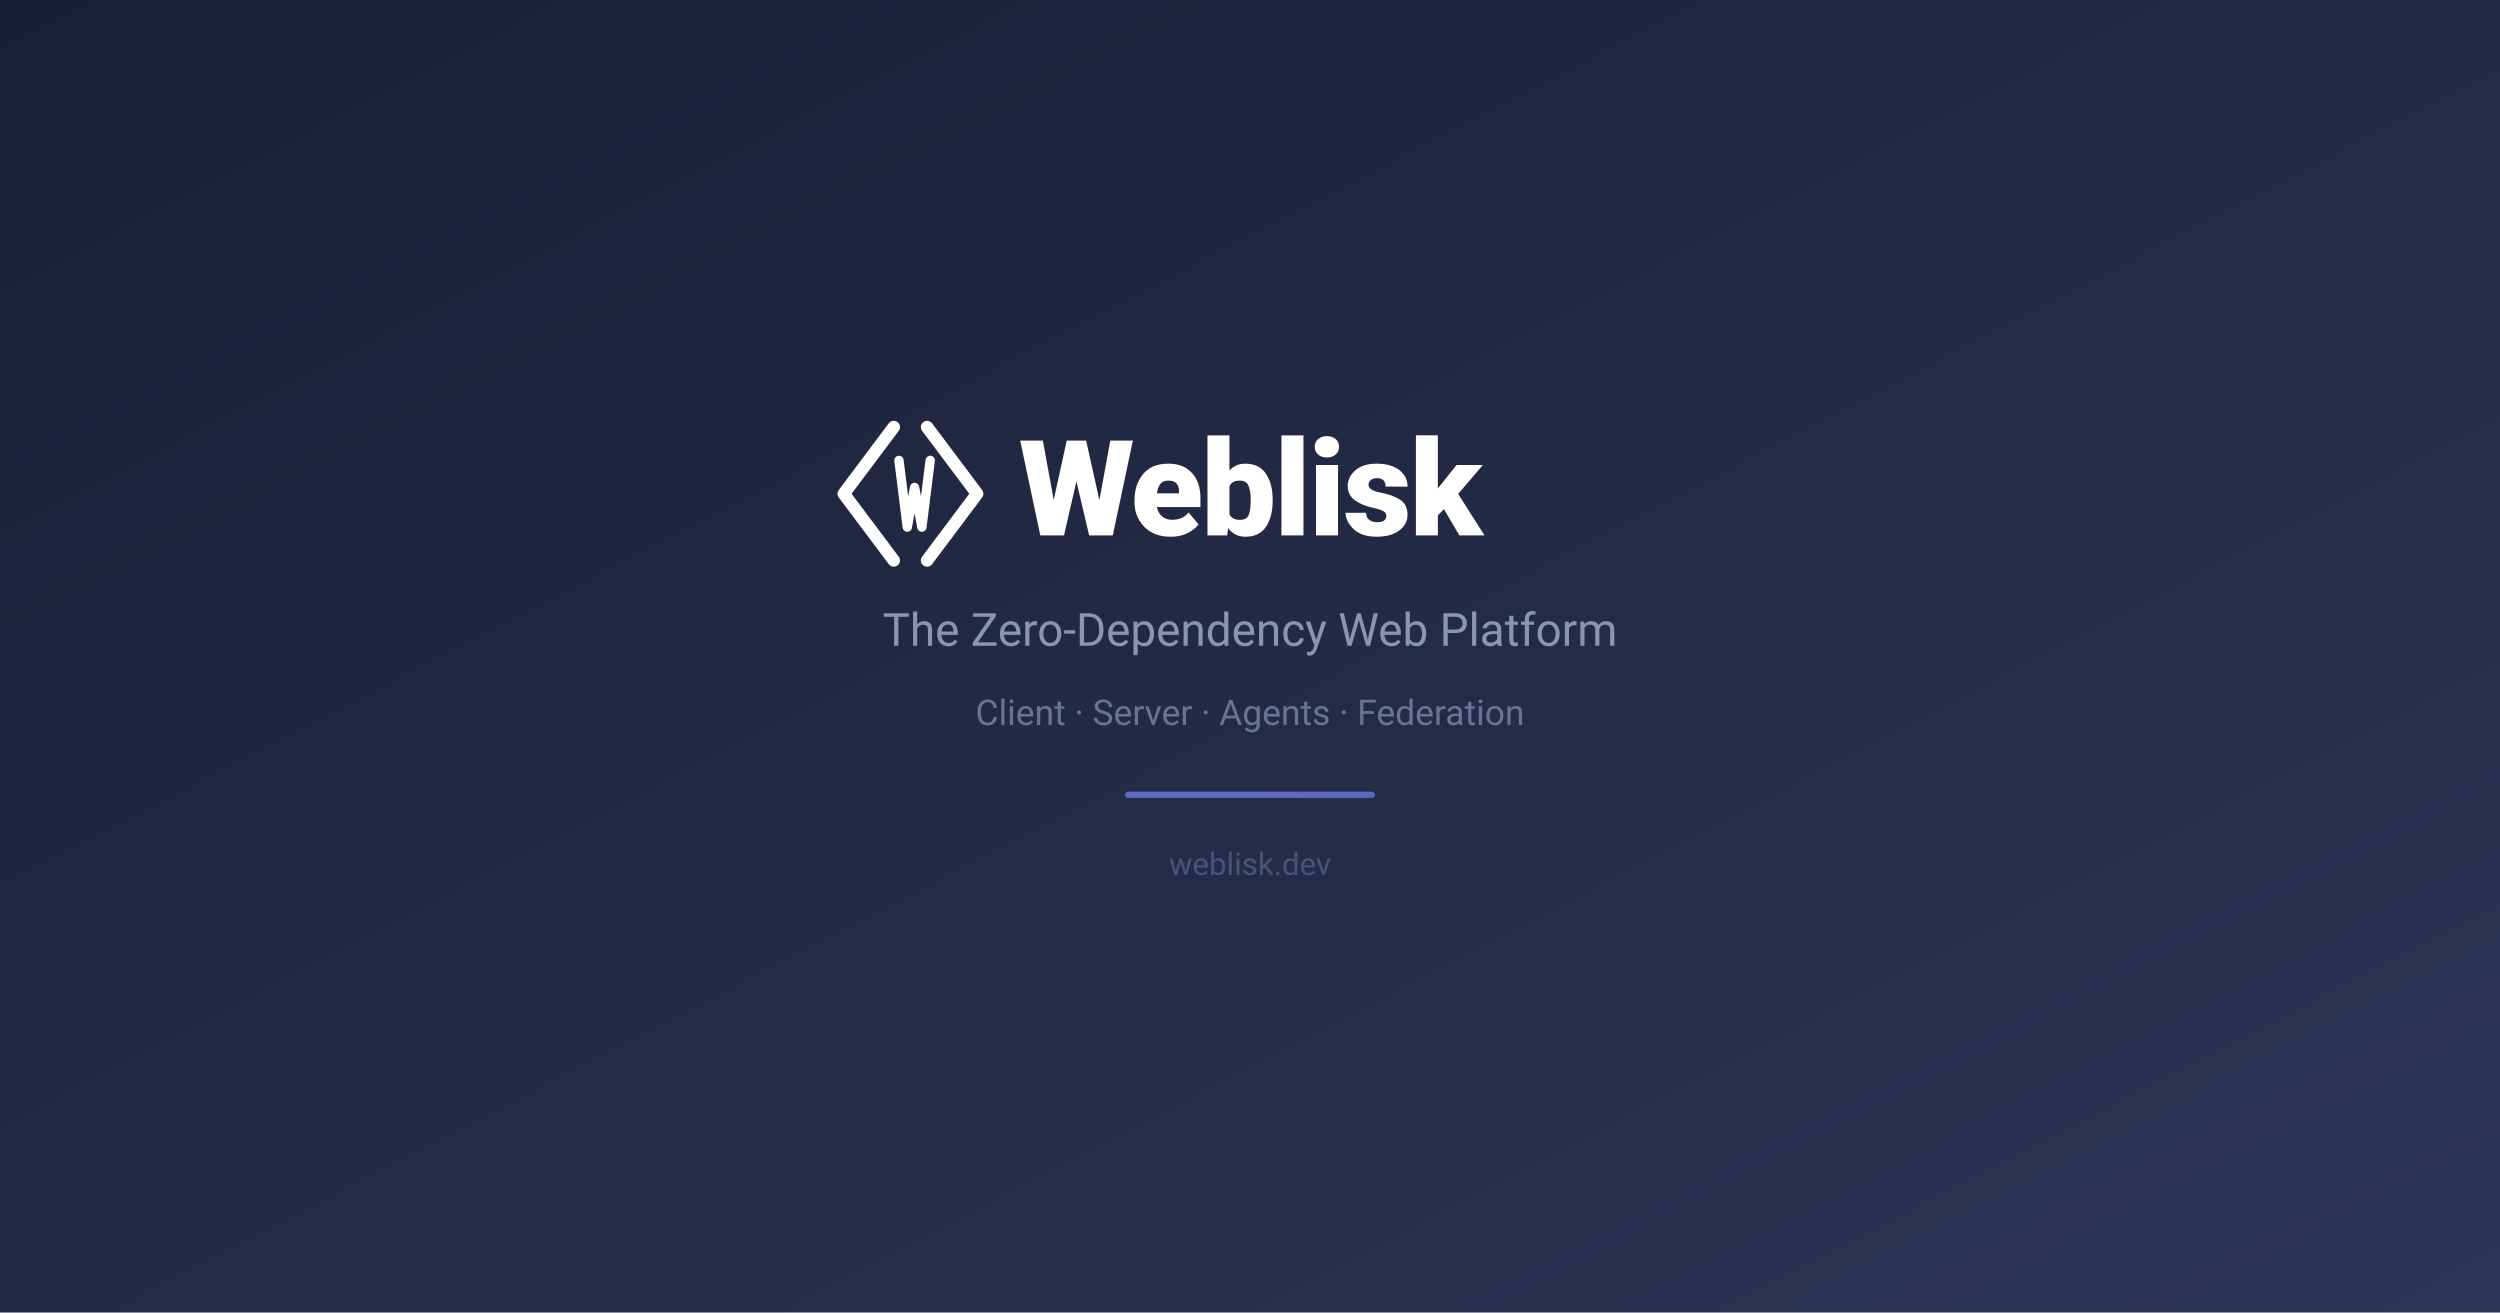
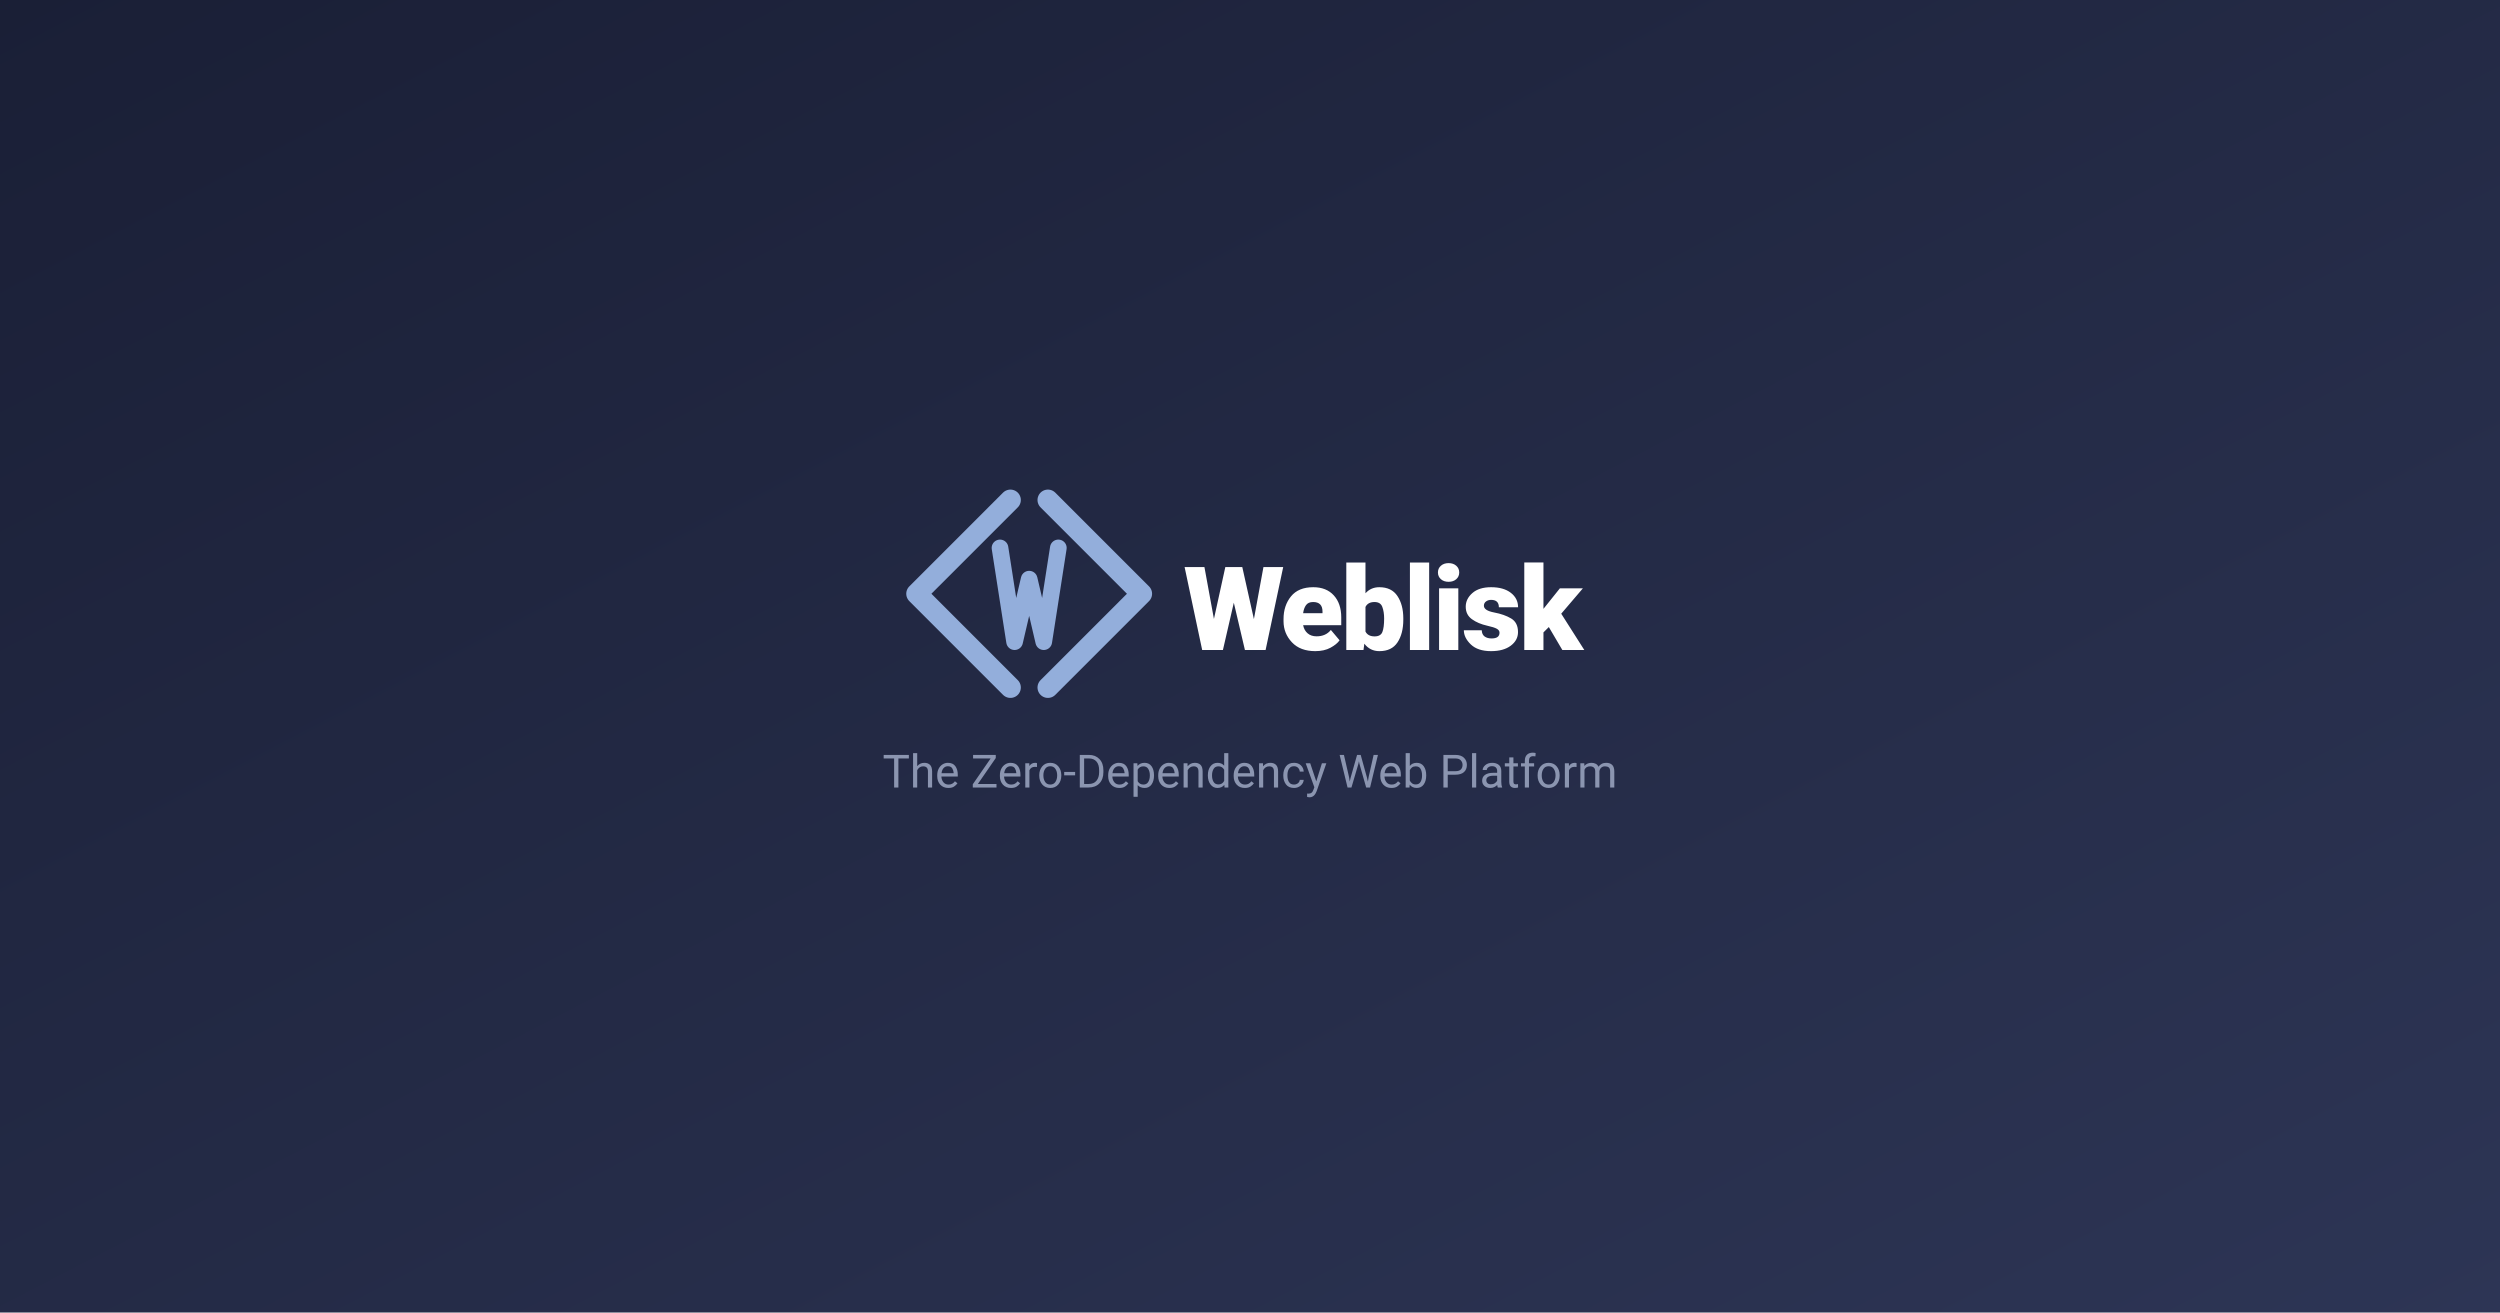
<svg xmlns="http://www.w3.org/2000/svg" width="1200" height="630" viewBox="0 0 1200 630">
  <defs>
    <linearGradient id="bg" x1="0%" y1="0%" x2="100%" y2="100%">
      <stop offset="0%" stop-color="#1a1f36" />
      <stop offset="100%" stop-color="#2d3555" />
    </linearGradient>
  </defs>
  <rect width="1200" height="630" fill="url(#bg)" />
-   <g transform="translate(405,205)">
-     <polyline points="24,0 0,32 24,64" fill="none" stroke="#fff" stroke-width="6" stroke-linecap="round" stroke-linejoin="round" />
-     <polyline points="40,0 64,32 40,64" fill="none" stroke="#fff" stroke-width="6" stroke-linecap="round" stroke-linejoin="round" />
-     <polyline points="26.5,16 30.5,48 34,29 37.5,48 41.5,16" fill="none" stroke="#fff" stroke-width="4.5" stroke-linecap="round" stroke-linejoin="round" />
-     <text x="84" y="52" font-family="system-ui,-apple-system,BlinkMacSystemFont,'Segoe UI',Roboto,sans-serif" font-size="64" font-weight="800" fill="#fff" letter-spacing="-1">Weblisk</text>
+   <g transform="translate(440,240)">
+     <polyline points="45,0 0,45 45,90" fill="none" stroke="#93AEDB" stroke-width="10" stroke-linecap="round" stroke-linejoin="round" />
+     <polyline points="63,0 108,45 63,90" fill="none" stroke="#93AEDB" stroke-width="10" stroke-linecap="round" stroke-linejoin="round" />
+     <polyline points="40,23 47,68 54,38 61,68 68,23" fill="none" stroke="#93AEDB" stroke-width="8" stroke-linecap="round" stroke-linejoin="round" />
+     <text x="128" y="72" font-family="system-ui,-apple-system,BlinkMacSystemFont,'Segoe UI',Roboto,sans-serif" font-size="56" font-weight="800" fill="#fff" letter-spacing="-1.4">Weblisk</text>
  </g>
-   <text x="600" y="310" text-anchor="middle" font-family="system-ui,-apple-system,BlinkMacSystemFont,'Segoe UI',Roboto,sans-serif" font-size="22" fill="#8b95b0">The Zero-Dependency Web Platform</text>
-   <text x="600" y="348" text-anchor="middle" font-family="system-ui,-apple-system,BlinkMacSystemFont,'Segoe UI',Roboto,sans-serif" font-size="17" fill="#6b7394">Client · Server · Agents · Federation</text>
-   <rect x="540" y="380" width="120" height="3" rx="1.5" fill="#5b6abf" />
-   <text x="600" y="420" text-anchor="middle" font-family="system-ui,-apple-system,BlinkMacSystemFont,'Segoe UI',Roboto,sans-serif" font-size="15" fill="#4a5278">weblisk.dev</text>
+   <text x="600" y="378" text-anchor="middle" font-family="system-ui,-apple-system,BlinkMacSystemFont,'Segoe UI',Roboto,sans-serif" font-size="22" fill="#8b95b0">The Zero-Dependency Web Platform</text>
</svg>
